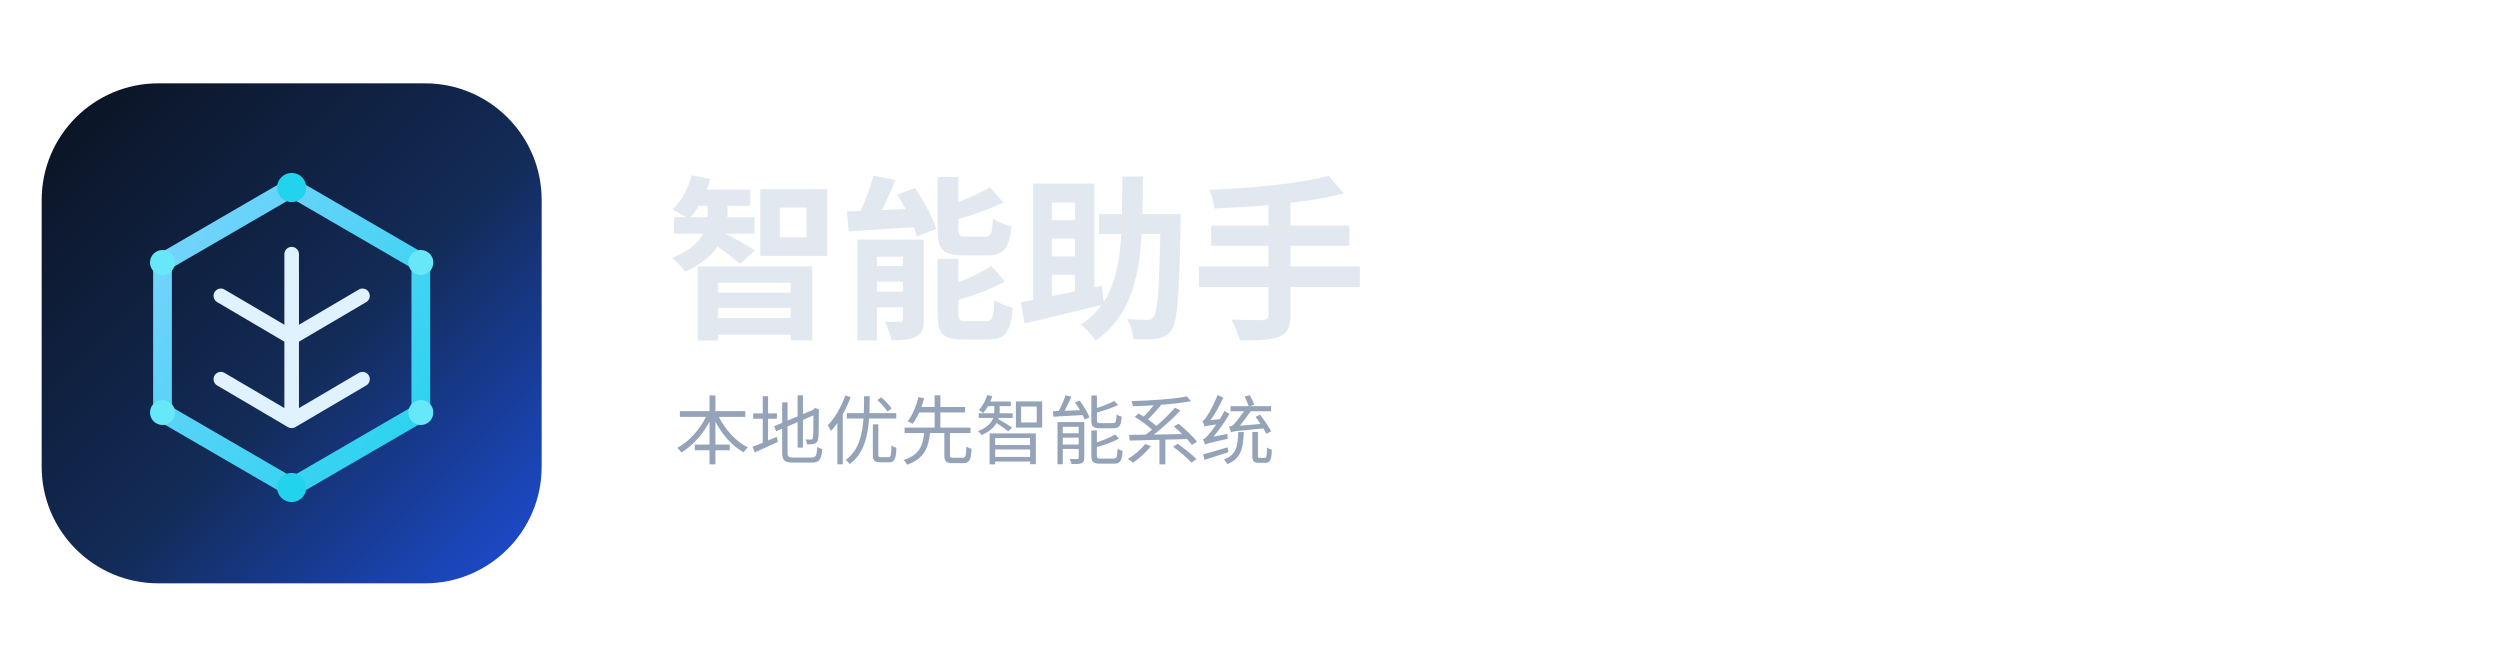
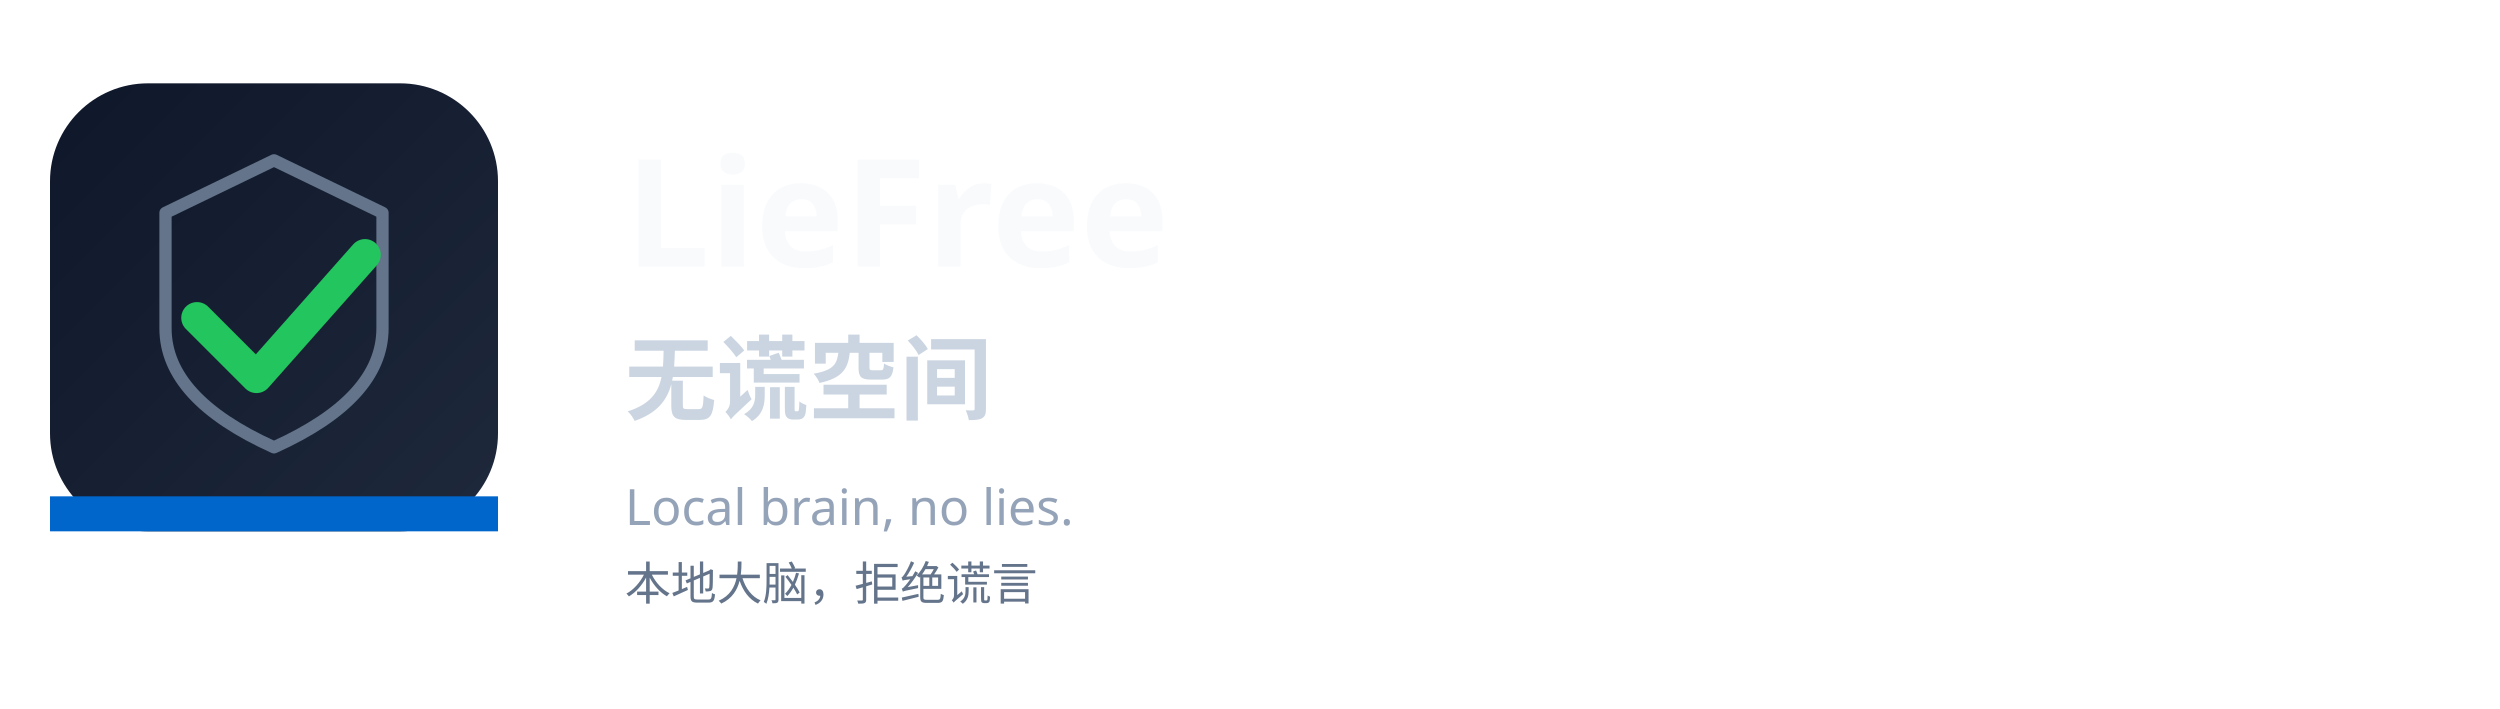
- <svg xmlns="http://www.w3.org/2000/svg" viewBox="0 0 1200 320" role="img" aria-label="智能助手深色标志">
+ <svg xmlns="http://www.w3.org/2000/svg" viewBox="0 0 1200 340" role="img" aria-label="LieFree 无谎空间 标志">
  <defs>
-     <linearGradient id="bgDark" x1="0" y1="0" x2="1" y2="1">
-       <stop offset="0%" stop-color="#0b1220" />
-       <stop offset="55%" stop-color="#132b57" />
-       <stop offset="100%" stop-color="#1d4ed8" />
-     </linearGradient>
-     <linearGradient id="lineDark" x1="0" y1="0" x2="1" y2="1">
-       <stop offset="0%" stop-color="#7dd3fc" />
-       <stop offset="100%" stop-color="#22d3ee" />
+     <linearGradient id="markBg" x1="0" y1="0" x2="1" y2="1">
+       <stop offset="0%" stop-color="#0f172a" />
+       <stop offset="100%" stop-color="#1e293b" />
    </linearGradient>
  </defs>
-   <rect x="20" y="40" width="240" height="240" rx="56" fill="url(#bgDark)" />
-   <path d="M140 90l62 36v72l-62 36-62-36v-72z" fill="none" stroke="url(#lineDark)" stroke-width="9" stroke-linejoin="round" />
-   <path d="M140 122v80M106 142l34 20 34-20M106 182l34 20 34-20" fill="none" stroke="#e0f2fe" stroke-width="7" stroke-linecap="round" stroke-linejoin="round" />
-   <circle cx="140" cy="90" r="7" fill="#22d3ee" />
-   <circle cx="202" cy="126" r="6" fill="#67e8f9" />
-   <circle cx="202" cy="198" r="6" fill="#67e8f9" />
-   <circle cx="140" cy="234" r="7" fill="#22d3ee" />
-   <circle cx="78" cy="198" r="6" fill="#67e8f9" />
-   <circle cx="78" cy="126" r="6" fill="#67e8f9" />
-   <text x="320" y="156" fill="#e2e8f0" font-family="Microsoft YaHei,PingFang SC,Segoe UI,Arial,sans-serif" font-size="84" font-weight="700">智能助手</text>
-   <text x="324" y="220" fill="#94a3b8" font-family="Microsoft YaHei,PingFang SC,Segoe UI,Arial,sans-serif" font-size="36" font-weight="500">本地优先智能系统</text>
+   <g transform="translate(24,40) scale(0.42)">
+     <rect width="512" height="512" rx="112" fill="url(#markBg)" />
+     <path d="M256 88 L380 148 V280 Q380 360 256 416 Q132 360 132 280 V148 Z" fill="none" stroke="#64748b" stroke-width="14" stroke-linejoin="round" />
+     <path d="M168 268 L236 336 L360 196" fill="none" stroke="#22c55e" stroke-width="36" stroke-linecap="round" stroke-linejoin="round" />
+     <rect x="0" y="472" width="512" height="40" fill="#0066cc" />
+   </g>
+   <text x="300" y="128" fill="#f8fafc" font-family="Segoe UI,PingFang SC,Microsoft YaHei,sans-serif" font-size="72" font-weight="700">LieFree</text>
+   <text x="300" y="198" fill="#cbd5e1" font-family="PingFang SC,Microsoft YaHei,Segoe UI,sans-serif" font-size="44" font-weight="600">无谎空间</text>
+   <text x="300" y="252" fill="#94a3b8" font-family="Segoe UI,PingFang SC,sans-serif" font-size="24" font-weight="400">Local brain, no lies.</text>
+   <text x="300" y="288" fill="#64748b" font-family="PingFang SC,Microsoft YaHei,sans-serif" font-size="22" font-weight="400">本地大脑，拒绝谎言</text>
</svg>
